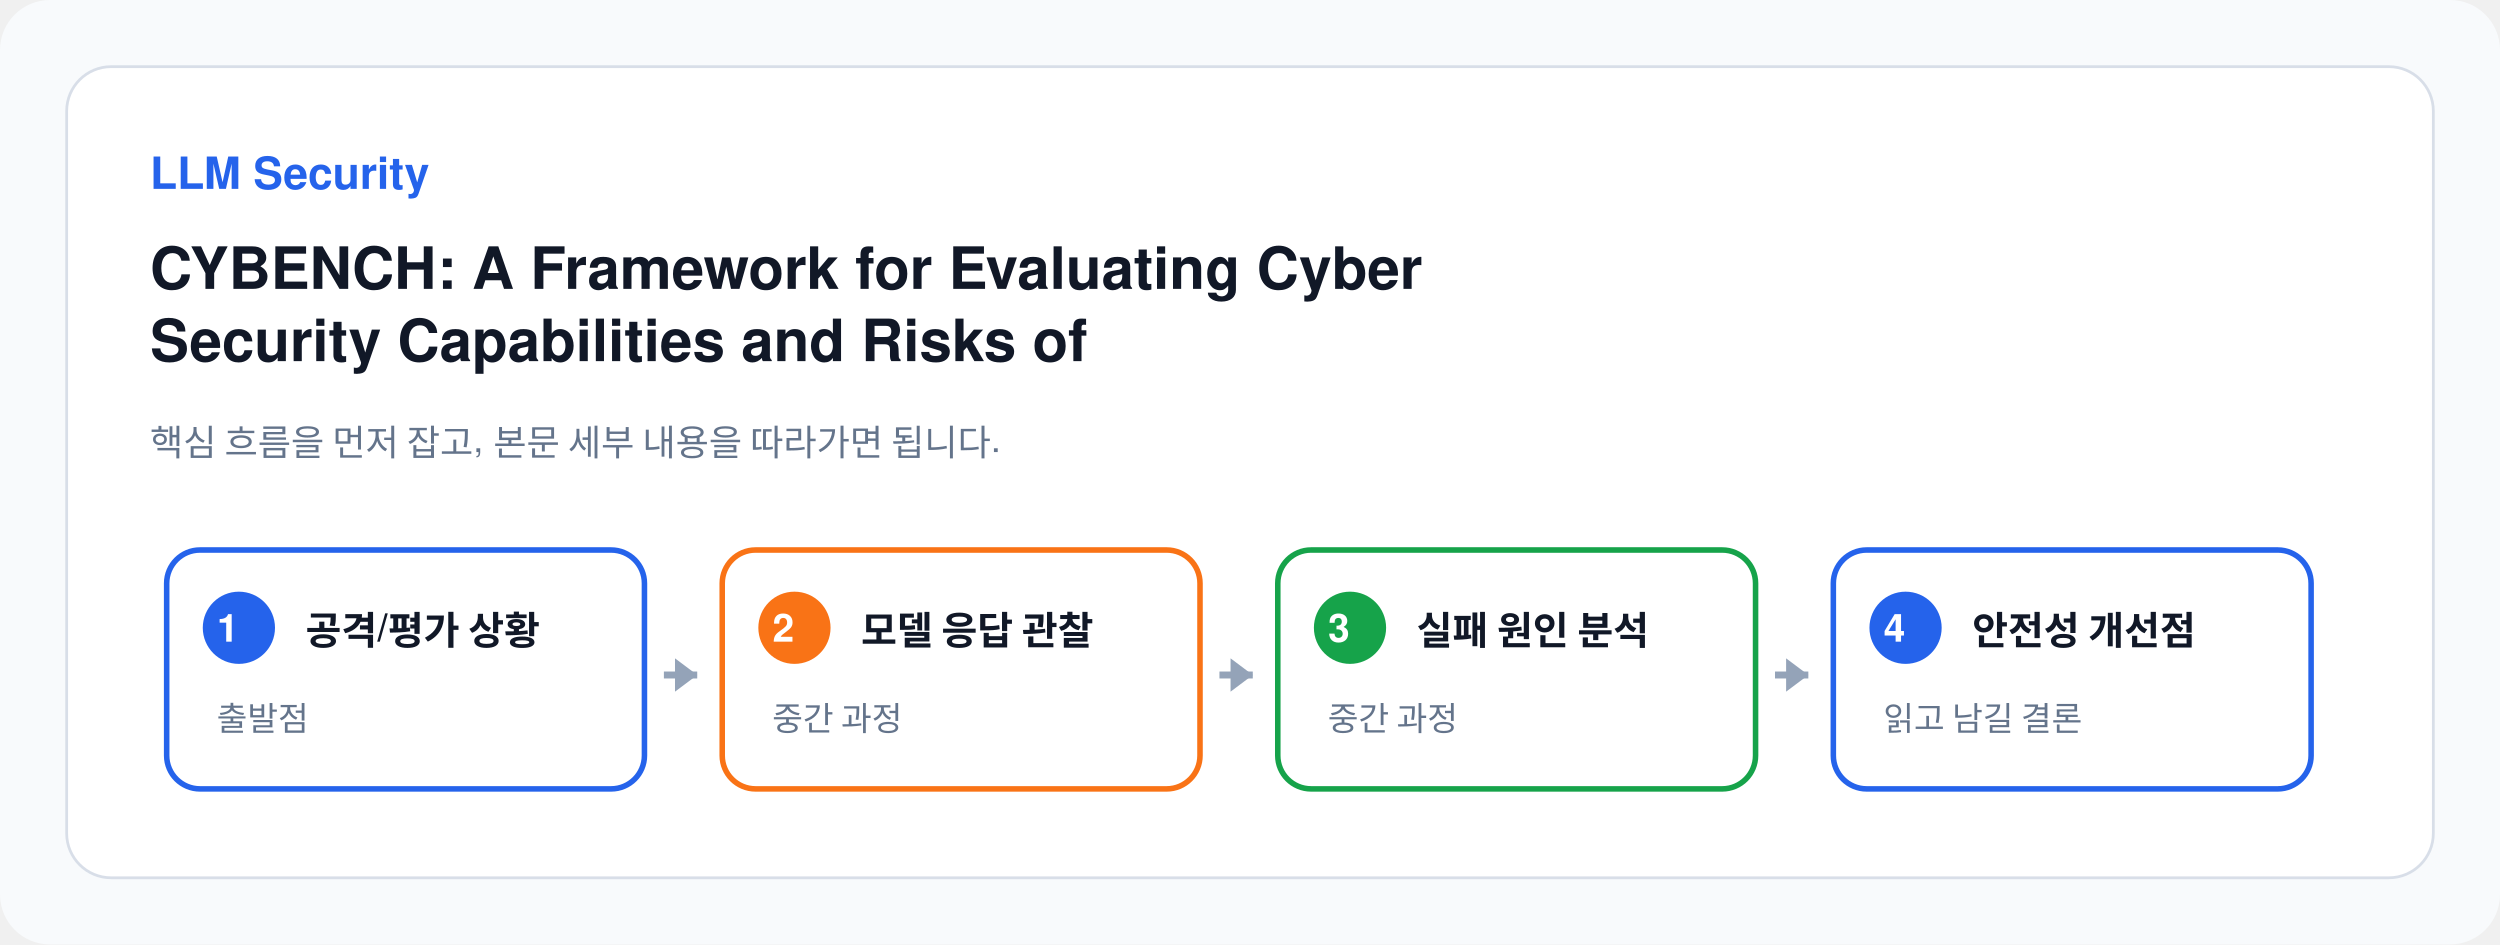
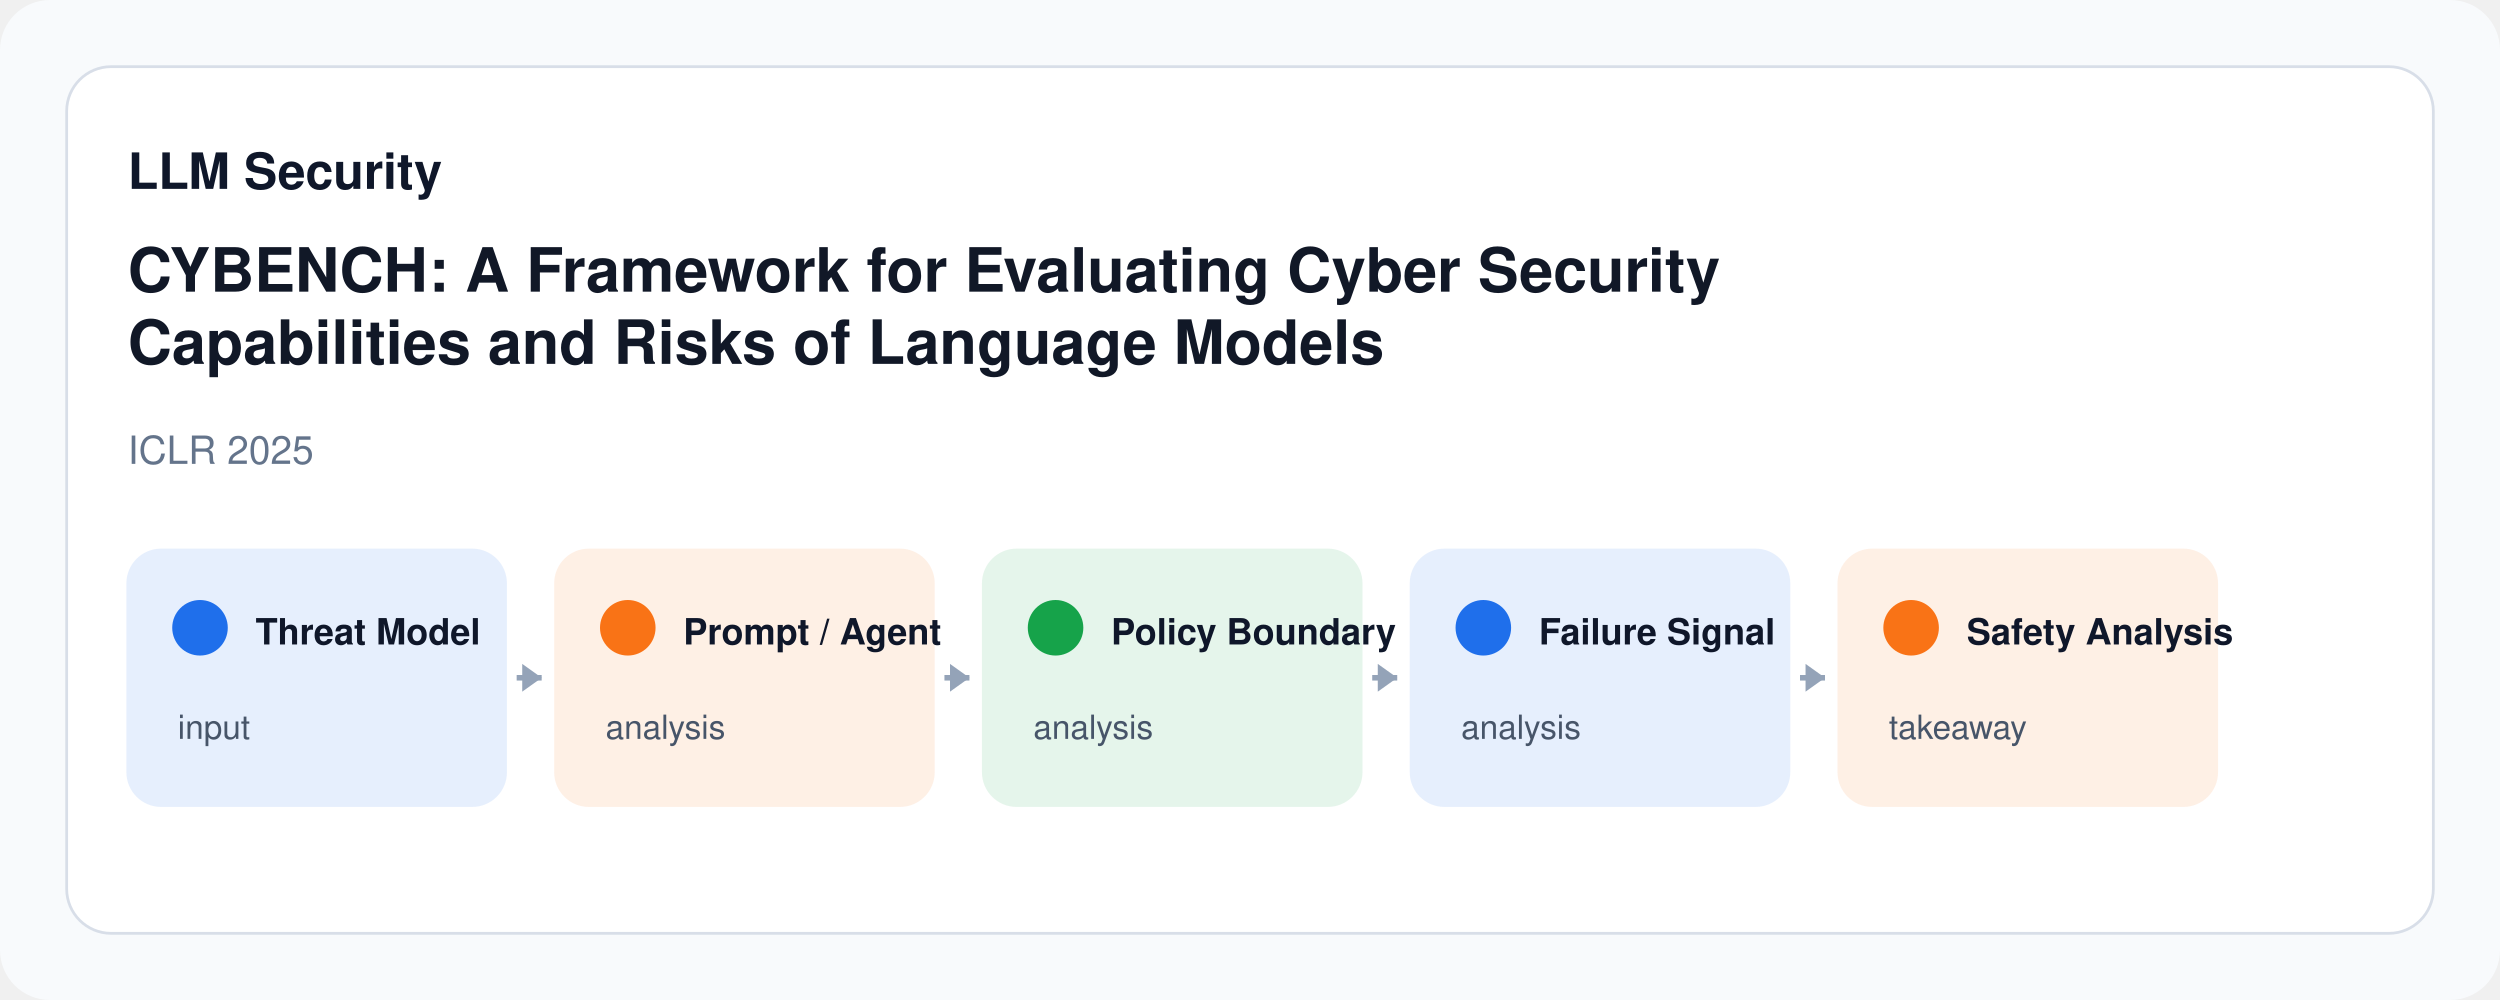
- <svg xmlns="http://www.w3.org/2000/svg" width="900" height="340" viewBox="0 0 900 340" role="img" aria-labelledby="title desc">
-   <rect width="900" height="340" rx="18" fill="#f8fafc" />
-   <rect x="24" y="24" width="852" height="292" rx="16" fill="#ffffff" stroke="#d8dee8" />
-   <text x="54" y="68" font-family="-apple-system, BlinkMacSystemFont, Segoe UI, Apple SD Gothic Neo, Noto Sans KR, Helvetica, Arial, sans-serif" font-size="16" font-weight="700" fill="#2563eb">LLM Security</text>
-   <text x="54" y="104" font-family="-apple-system, BlinkMacSystemFont, Segoe UI, Apple SD Gothic Neo, Noto Sans KR, Helvetica, Arial, sans-serif" font-size="21" font-weight="700" fill="#111827">CYBENCH: A Framework for Evaluating Cyber</text>
-   <text x="54" y="130" font-family="-apple-system, BlinkMacSystemFont, Segoe UI, Apple SD Gothic Neo, Noto Sans KR, Helvetica, Arial, sans-serif" font-size="21" font-weight="700" fill="#111827">Security Capabilities and Risks of</text>
-   <text x="54" y="164" font-family="-apple-system, BlinkMacSystemFont, Segoe UI, Apple SD Gothic Neo, Noto Sans KR, Helvetica, Arial, sans-serif" font-size="13" fill="#64748b">핵심 흐름을 먼저 잡고, 본문 세부 내용을 따라가면 됩니다.</text>
-   <rect x="60" y="198" width="172" height="86" rx="12" fill="#ffffff" stroke="#2563eb" stroke-width="2" />
-   <circle cx="86" cy="226" r="13" fill="#2563eb" />
-   <text x="82" y="231" text-anchor="middle" font-family="-apple-system, BlinkMacSystemFont, Segoe UI, Helvetica, Arial, sans-serif" font-size="14" font-weight="700" fill="#ffffff">1</text>
-   <text x="110" y="232" font-family="-apple-system, BlinkMacSystemFont, Segoe UI, Apple SD Gothic Neo, Noto Sans KR, Helvetica, Arial, sans-serif" font-size="14" font-weight="700" fill="#111827">공격/평가 상황</text>
-   <text x="78" y="263" font-family="-apple-system, BlinkMacSystemFont, Segoe UI, Apple SD Gothic Neo, Noto Sans KR, Helvetica, Arial, sans-serif" font-size="12" fill="#64748b">출발점</text>
-   <path d="M239 243 H251" stroke="#94a3b8" stroke-width="2.5" />
-   <path d="M251 243 l-8 -6 v12 z" fill="#94a3b8" />
-   <rect x="260" y="198" width="172" height="86" rx="12" fill="#ffffff" stroke="#f97316" stroke-width="2" />
-   <circle cx="286" cy="226" r="13" fill="#f97316" />
-   <text x="282" y="231" text-anchor="middle" font-family="-apple-system, BlinkMacSystemFont, Segoe UI, Helvetica, Arial, sans-serif" font-size="14" font-weight="700" fill="#ffffff">2</text>
-   <text x="310" y="232" font-family="-apple-system, BlinkMacSystemFont, Segoe UI, Apple SD Gothic Neo, Noto Sans KR, Helvetica, Arial, sans-serif" font-size="14" font-weight="700" fill="#111827">모델 응답 관찰</text>
-   <text x="278" y="263" font-family="-apple-system, BlinkMacSystemFont, Segoe UI, Apple SD Gothic Neo, Noto Sans KR, Helvetica, Arial, sans-serif" font-size="12" fill="#64748b">중간 과정</text>
-   <path d="M439 243 H451" stroke="#94a3b8" stroke-width="2.5" />
-   <path d="M451 243 l-8 -6 v12 z" fill="#94a3b8" />
-   <rect x="460" y="198" width="172" height="86" rx="12" fill="#ffffff" stroke="#16a34a" stroke-width="2" />
-   <circle cx="486" cy="226" r="13" fill="#16a34a" />
-   <text x="482" y="231" text-anchor="middle" font-family="-apple-system, BlinkMacSystemFont, Segoe UI, Helvetica, Arial, sans-serif" font-size="14" font-weight="700" fill="#ffffff">3</text>
-   <text x="510" y="232" font-family="-apple-system, BlinkMacSystemFont, Segoe UI, Apple SD Gothic Neo, Noto Sans KR, Helvetica, Arial, sans-serif" font-size="14" font-weight="700" fill="#111827">실패 원인 분석</text>
-   <text x="478" y="263" font-family="-apple-system, BlinkMacSystemFont, Segoe UI, Apple SD Gothic Neo, Noto Sans KR, Helvetica, Arial, sans-serif" font-size="12" fill="#64748b">중간 과정</text>
-   <path d="M639 243 H651" stroke="#94a3b8" stroke-width="2.5" />
-   <path d="M651 243 l-8 -6 v12 z" fill="#94a3b8" />
-   <rect x="660" y="198" width="172" height="86" rx="12" fill="#ffffff" stroke="#2563eb" stroke-width="2" />
-   <circle cx="686" cy="226" r="13" fill="#2563eb" />
-   <text x="682" y="231" text-anchor="middle" font-family="-apple-system, BlinkMacSystemFont, Segoe UI, Helvetica, Arial, sans-serif" font-size="14" font-weight="700" fill="#ffffff">4</text>
-   <text x="710" y="232" font-family="-apple-system, BlinkMacSystemFont, Segoe UI, Apple SD Gothic Neo, Noto Sans KR, Helvetica, Arial, sans-serif" font-size="14" font-weight="700" fill="#111827">안전성 개선점</text>
-   <text x="678" y="263" font-family="-apple-system, BlinkMacSystemFont, Segoe UI, Apple SD Gothic Neo, Noto Sans KR, Helvetica, Arial, sans-serif" font-size="12" fill="#64748b">읽고 남길 결론</text>
+ <svg xmlns="http://www.w3.org/2000/svg" width="900" height="360" viewBox="0 0 900 360" role="img" aria-labelledby="title desc">
+   <rect width="900" height="360" rx="18" fill="#f8fafc" />
+   <rect x="24" y="24" width="852" height="312" rx="16" fill="#ffffff" stroke="#d8dee8" />
+   <text x="46" y="68" font-family="-apple-system, BlinkMacSystemFont, Segoe UI, Helvetica, Arial, sans-serif" font-size="18" font-weight="700" fill="#0f172a">LLM Security</text>
+   <text x="46" y="105" font-family="-apple-system, BlinkMacSystemFont, Segoe UI, Helvetica, Arial, sans-serif" font-size="22" font-weight="700" fill="#111827">CYBENCH: A Framework for Evaluating Cyber Security</text>
+   <text x="46" y="131" font-family="-apple-system, BlinkMacSystemFont, Segoe UI, Helvetica, Arial, sans-serif" font-size="22" font-weight="700" fill="#111827">Capabilities and Risks of Language Models</text>
+   <text x="46" y="167" font-family="-apple-system, BlinkMacSystemFont, Segoe UI, Helvetica, Arial, sans-serif" font-size="14" fill="#64748b">ICLR 2025</text>
+   <rect x="46" y="198" width="136" height="92" rx="12" fill="#1f6feb" opacity="0.11" stroke="#1f6feb" />
+   <circle cx="72" cy="226" r="10" fill="#1f6feb" />
+   <text x="92" y="232" font-family="-apple-system, BlinkMacSystemFont, Segoe UI, Helvetica, Arial, sans-serif" font-size="13" font-weight="700" fill="#0f172a">Threat Model</text>
+   <text x="64" y="266" font-family="-apple-system, BlinkMacSystemFont, Segoe UI, Helvetica, Arial, sans-serif" font-size="12" fill="#475569">input</text>
+   <path d="M186 244 H195" stroke="#94a3b8" stroke-width="2" />
+   <path d="M195 244 l-7 -5 v10 z" fill="#94a3b8" />
+   <rect x="200" y="198" width="136" height="92" rx="12" fill="#f97316" opacity="0.11" stroke="#f97316" />
+   <circle cx="226" cy="226" r="10" fill="#f97316" />
+   <text x="246" y="232" font-family="-apple-system, BlinkMacSystemFont, Segoe UI, Helvetica, Arial, sans-serif" font-size="13" font-weight="700" fill="#0f172a">Prompt / Agent</text>
+   <text x="218" y="266" font-family="-apple-system, BlinkMacSystemFont, Segoe UI, Helvetica, Arial, sans-serif" font-size="12" fill="#475569">analysis</text>
+   <path d="M340 244 H349" stroke="#94a3b8" stroke-width="2" />
+   <path d="M349 244 l-7 -5 v10 z" fill="#94a3b8" />
+   <rect x="354" y="198" width="136" height="92" rx="12" fill="#16a34a" opacity="0.11" stroke="#16a34a" />
+   <circle cx="380" cy="226" r="10" fill="#16a34a" />
+   <text x="400" y="232" font-family="-apple-system, BlinkMacSystemFont, Segoe UI, Helvetica, Arial, sans-serif" font-size="13" font-weight="700" fill="#0f172a">Policy Boundary</text>
+   <text x="372" y="266" font-family="-apple-system, BlinkMacSystemFont, Segoe UI, Helvetica, Arial, sans-serif" font-size="12" fill="#475569">analysis</text>
+   <path d="M494 244 H503" stroke="#94a3b8" stroke-width="2" />
+   <path d="M503 244 l-7 -5 v10 z" fill="#94a3b8" />
+   <rect x="508" y="198" width="136" height="92" rx="12" fill="#1f6feb" opacity="0.11" stroke="#1f6feb" />
+   <circle cx="534" cy="226" r="10" fill="#1f6feb" />
+   <text x="554" y="232" font-family="-apple-system, BlinkMacSystemFont, Segoe UI, Helvetica, Arial, sans-serif" font-size="13" font-weight="700" fill="#0f172a">Failure Signal</text>
+   <text x="526" y="266" font-family="-apple-system, BlinkMacSystemFont, Segoe UI, Helvetica, Arial, sans-serif" font-size="12" fill="#475569">analysis</text>
+   <path d="M648 244 H657" stroke="#94a3b8" stroke-width="2" />
+   <path d="M657 244 l-7 -5 v10 z" fill="#94a3b8" />
+   <rect x="662" y="198" width="136" height="92" rx="12" fill="#f97316" opacity="0.11" stroke="#f97316" />
+   <circle cx="688" cy="226" r="10" fill="#f97316" />
+   <text x="708" y="232" font-family="-apple-system, BlinkMacSystemFont, Segoe UI, Helvetica, Arial, sans-serif" font-size="13" font-weight="700" fill="#0f172a">Safety Analysis</text>
+   <text x="680" y="266" font-family="-apple-system, BlinkMacSystemFont, Segoe UI, Helvetica, Arial, sans-serif" font-size="12" fill="#475569">takeaway</text>
</svg>
